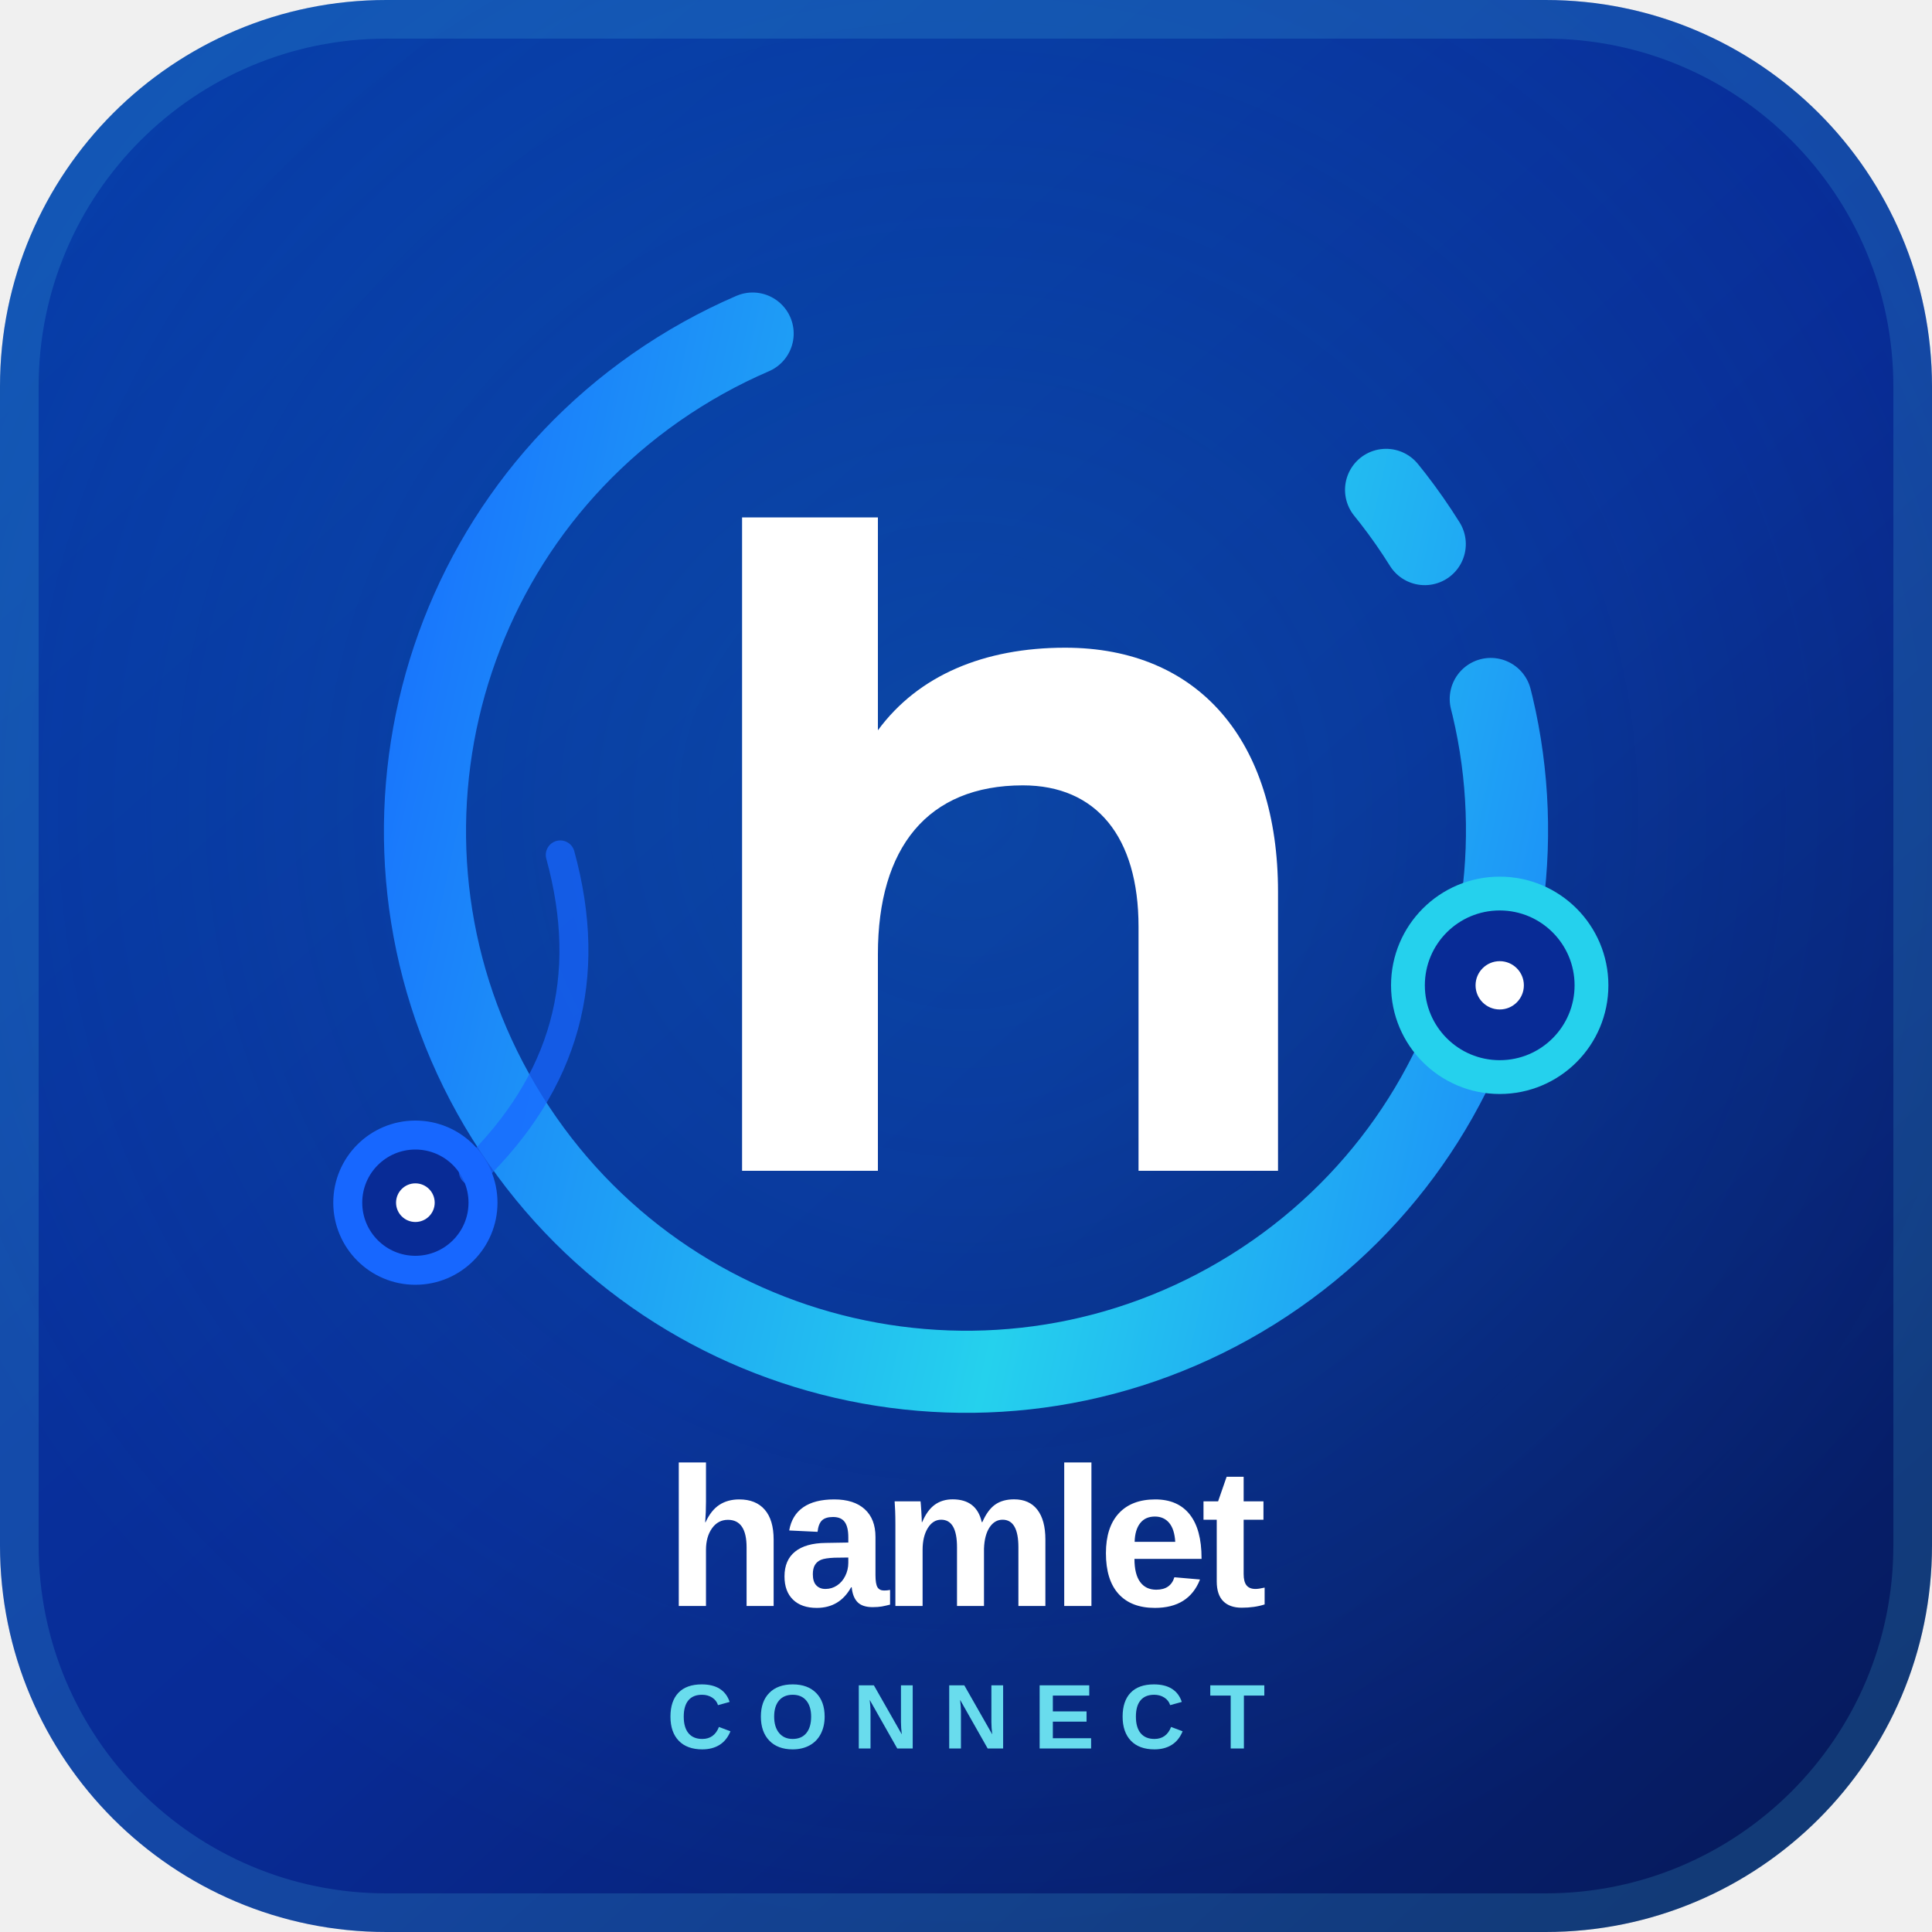
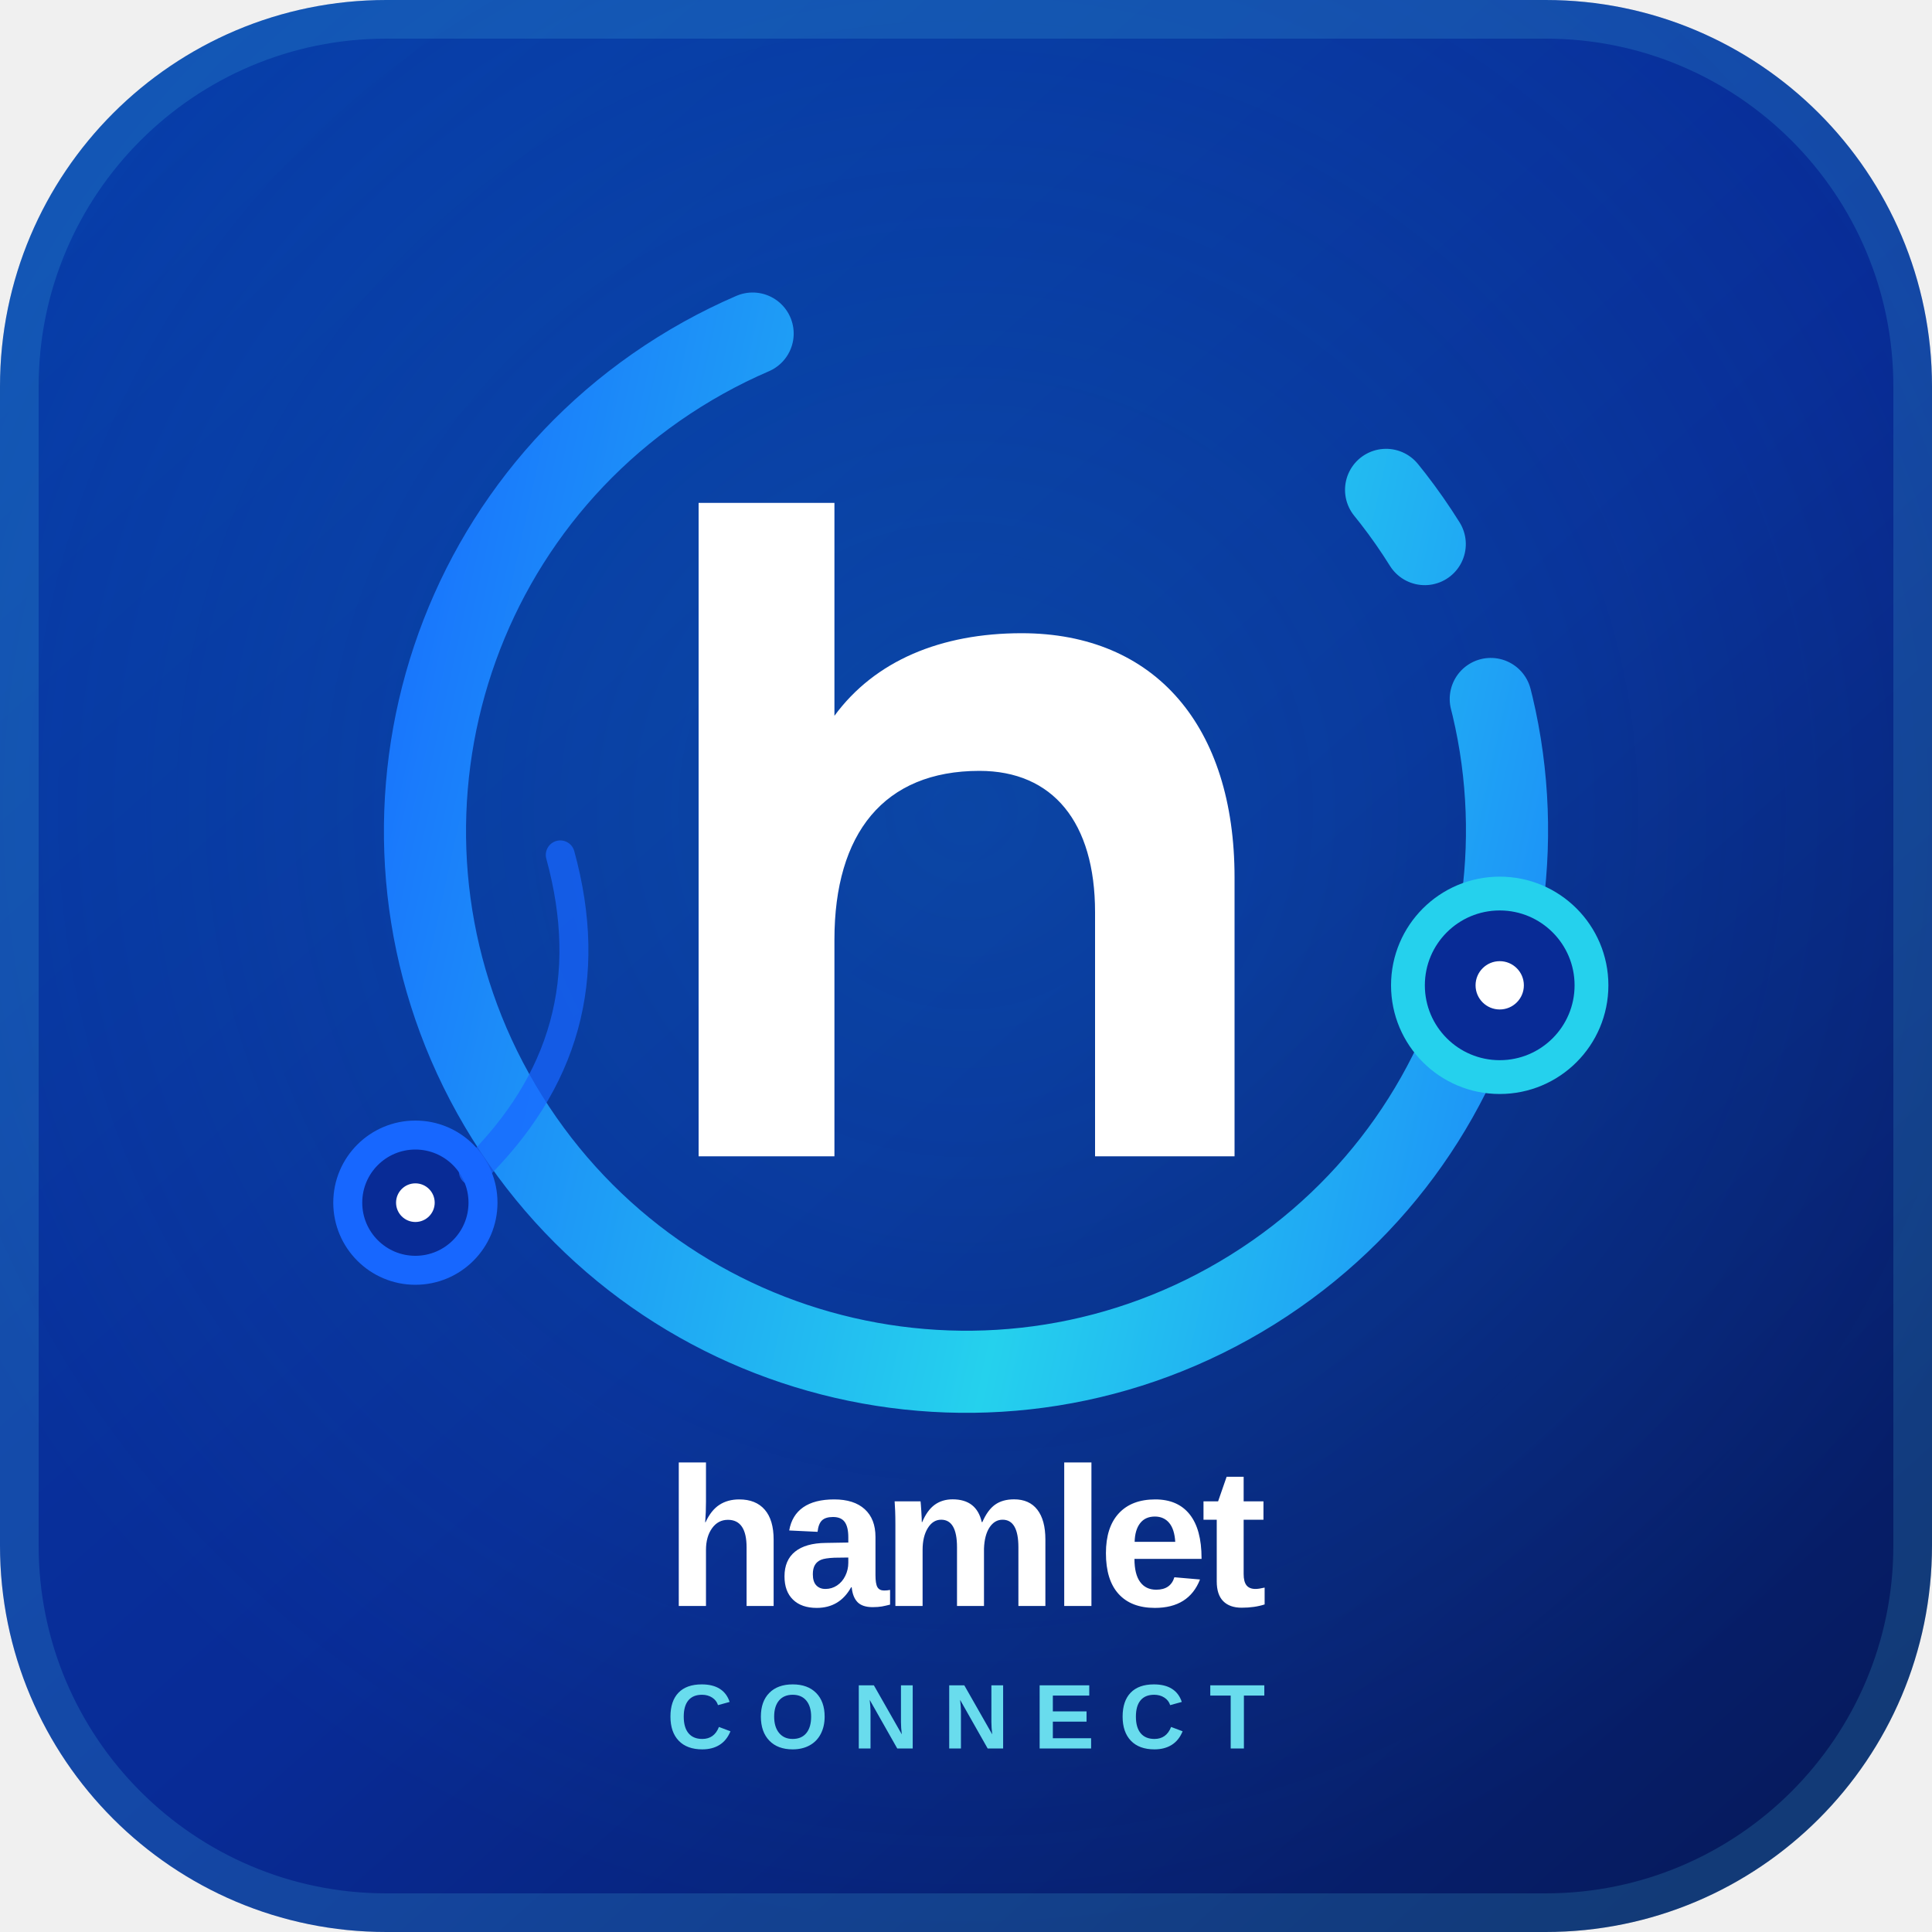
<svg xmlns="http://www.w3.org/2000/svg" width="800" height="800" viewBox="0 0 800 800" role="img" aria-labelledby="title desc">
  <defs>
    <linearGradient id="background" x1="80" y1="40" x2="720" y2="760" gradientUnits="userSpaceOnUse">
      <stop offset="0" stop-color="#073ca8" />
      <stop offset="0.55" stop-color="#082b96" />
      <stop offset="1" stop-color="#061b5f" />
    </linearGradient>
    <linearGradient id="orbit" x1="170" y1="160" x2="650" y2="630" gradientUnits="userSpaceOnUse">
      <stop offset="0" stop-color="#1767ff" />
      <stop offset="0.52" stop-color="#25d1ed" />
      <stop offset="1" stop-color="#1767ff" />
    </linearGradient>
    <radialGradient id="glow" cx="50%" cy="42%" r="58%">
      <stop offset="0" stop-color="#1bcbe8" stop-opacity=".15" />
      <stop offset="1" stop-color="#1bcbe8" stop-opacity="0" />
    </radialGradient>
  </defs>
  <rect width="800" height="800" rx="160" fill="url(#background)" />
  <rect width="800" height="800" rx="160" fill="url(#glow)" />
  <rect x="8" y="8" width="784" height="784" rx="152" fill="none" stroke="#55ddf6" stroke-opacity=".16" stroke-width="16" />
  <circle cx="400" cy="344" r="224" fill="none" stroke="url(#orbit)" stroke-width="34" stroke-linecap="round" stroke-dasharray="1020 290" stroke-dashoffset="-70" transform="rotate(-32 400 344)" />
-   <path d="M278 174H352V290C374 260 410 245 454 245C527 245 570 296 570 378V530H494V397C494 348 471 320 431 320C379 320 352 354 352 412V530H278Z" fill="#fff" transform="translate(96 82) scale(.76)" />
+   <path d="M278 174H352V290C374 260 410 245 454 245C527 245 570 296 570 378V530H494V397C494 348 471 320 431 320C379 320 352 354 352 412V530H278Z" fill="#fff" transform="translate(78 76) scale(.76)" />
  <circle cx="621" cy="408" r="38" fill="#082b96" stroke="#25d1ed" stroke-width="14" />
  <circle cx="621" cy="408" r="10" fill="#fff" />
  <circle cx="172" cy="498" r="28" fill="#082b96" stroke="#1767ff" stroke-width="12" />
  <circle cx="172" cy="498" r="8" fill="#fff" />
  <path d="M196 485C234 448 246 405 232 354" fill="none" stroke="#1767ff" stroke-width="12" stroke-linecap="round" opacity=".72" />
  <text x="400" y="665" text-anchor="middle" fill="#fff" font-family="Arial, Helvetica, sans-serif" font-size="82" font-weight="700" letter-spacing="-3">hamlet</text>
  <text x="400" y="724" text-anchor="middle" fill="#69dced" font-family="Arial, Helvetica, sans-serif" font-size="38" font-weight="700" letter-spacing="10">CONNECT</text>
</svg>
